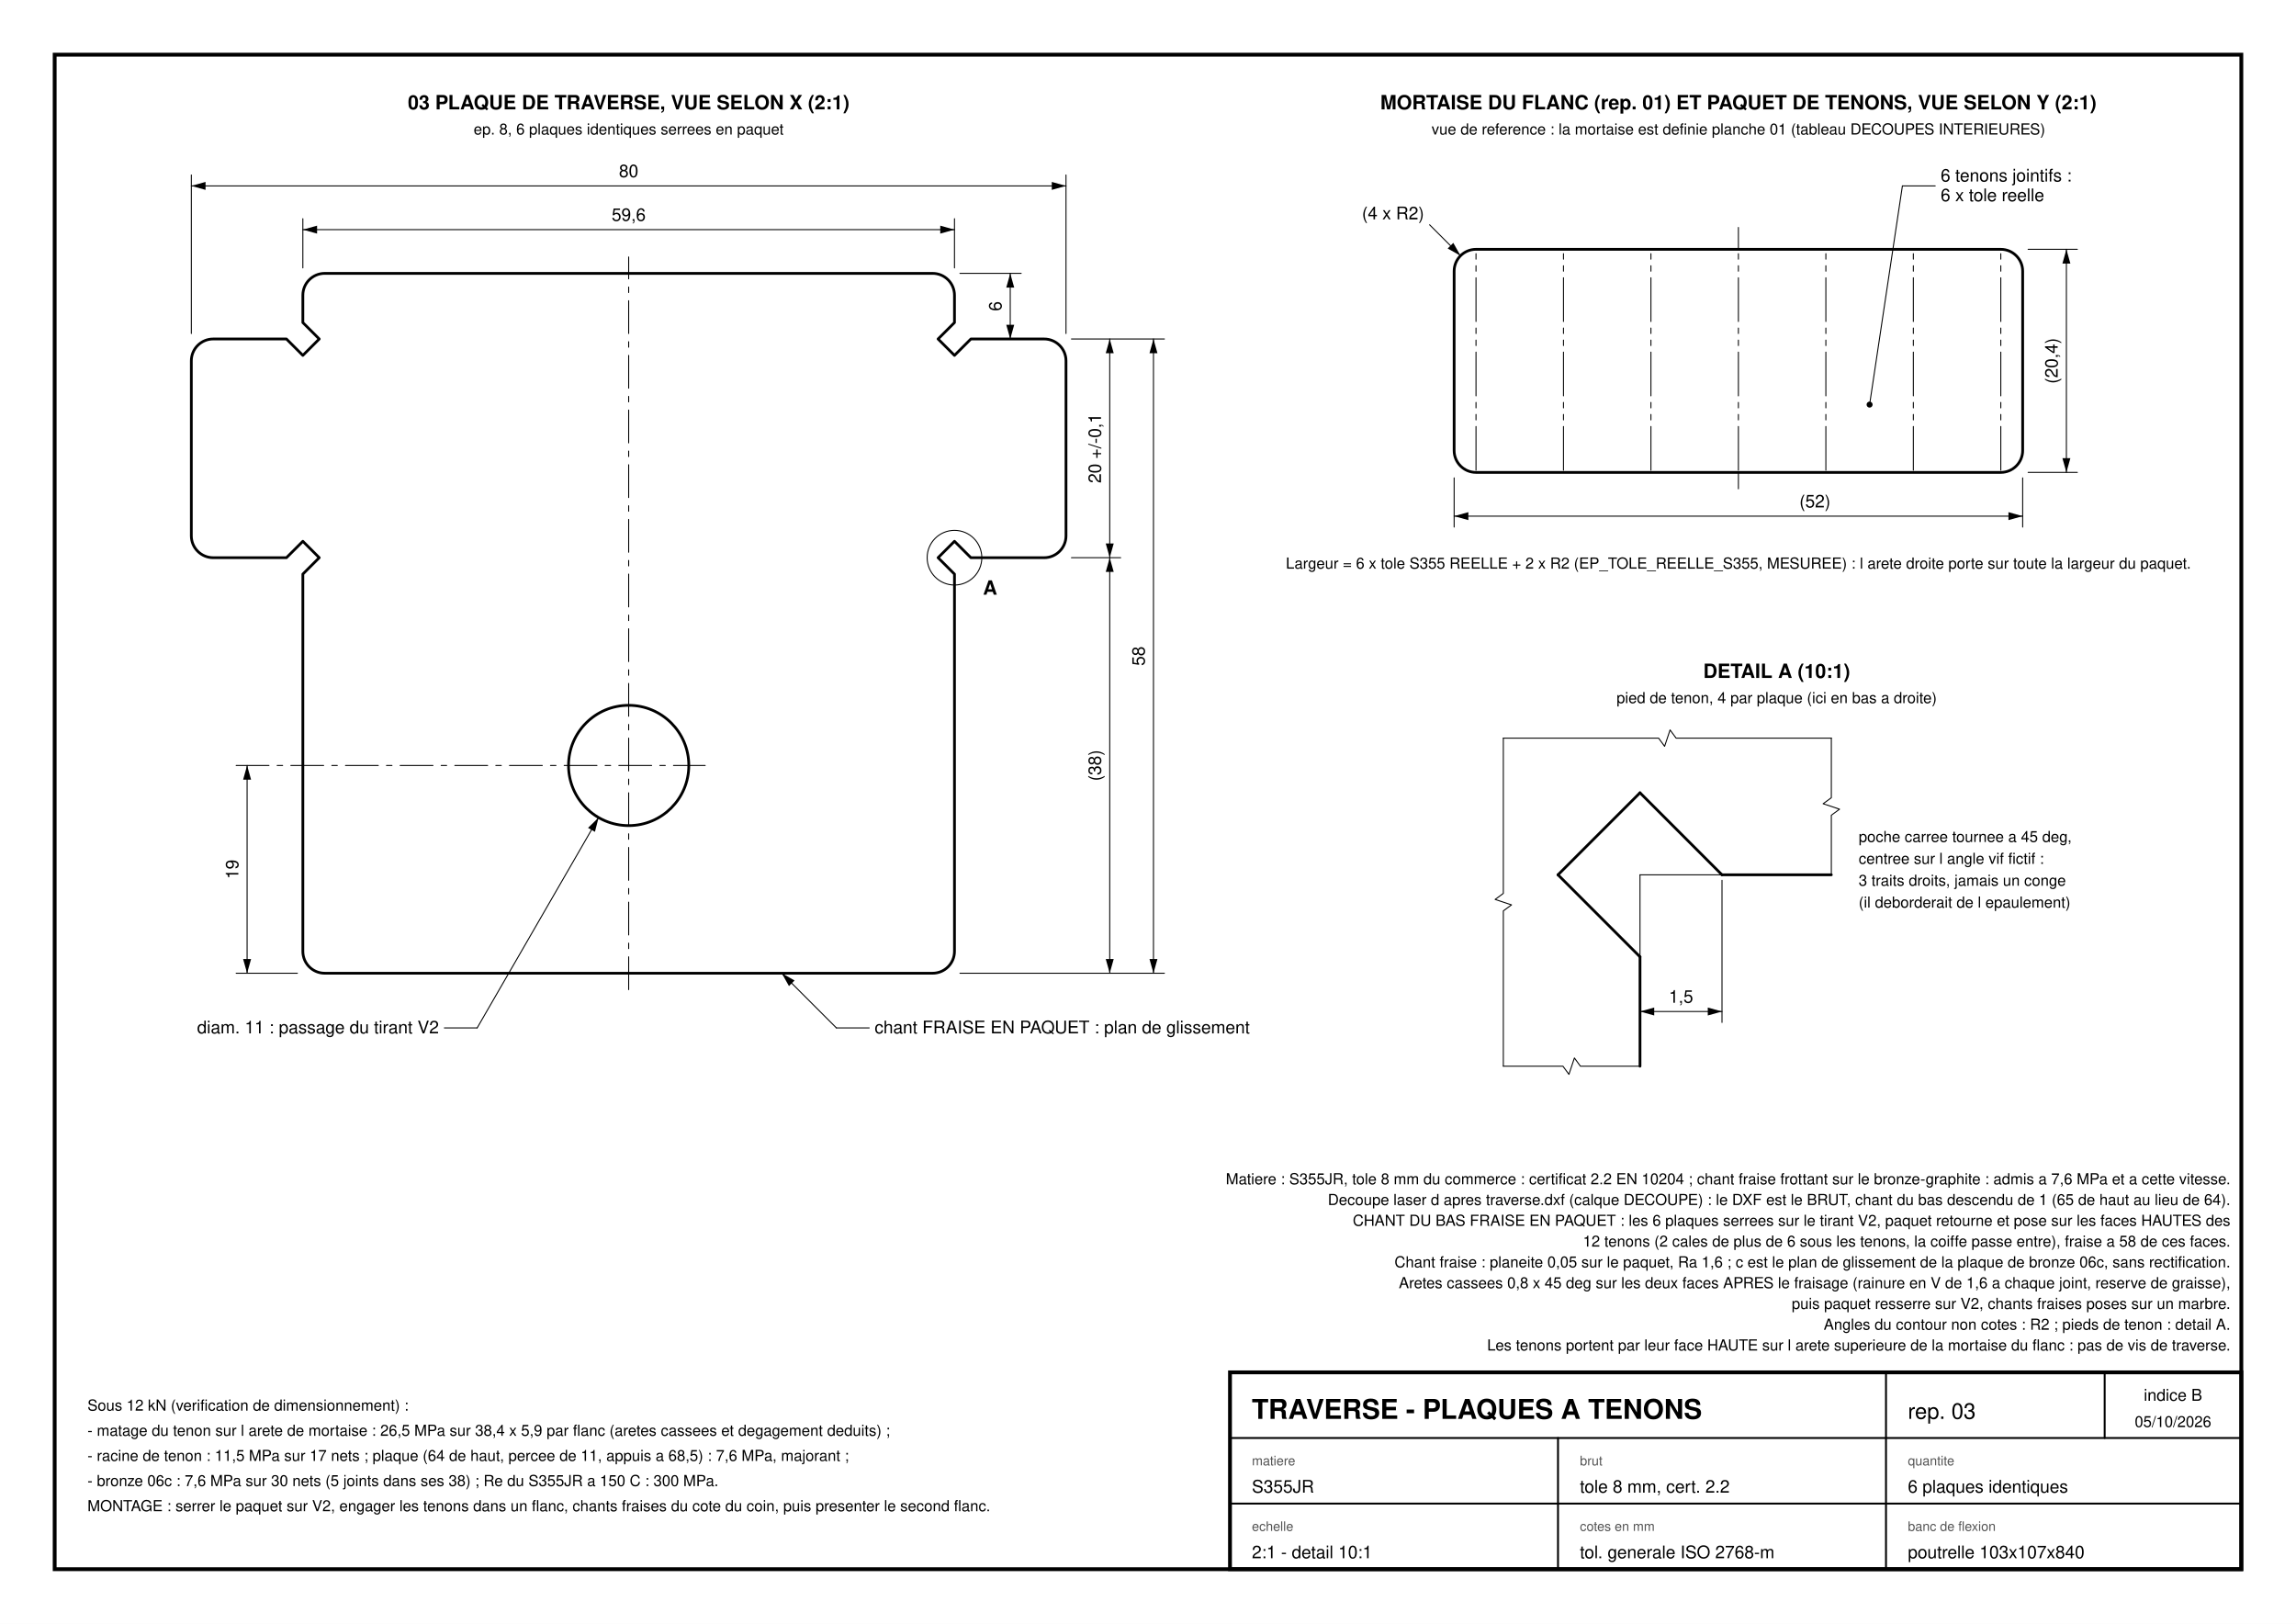
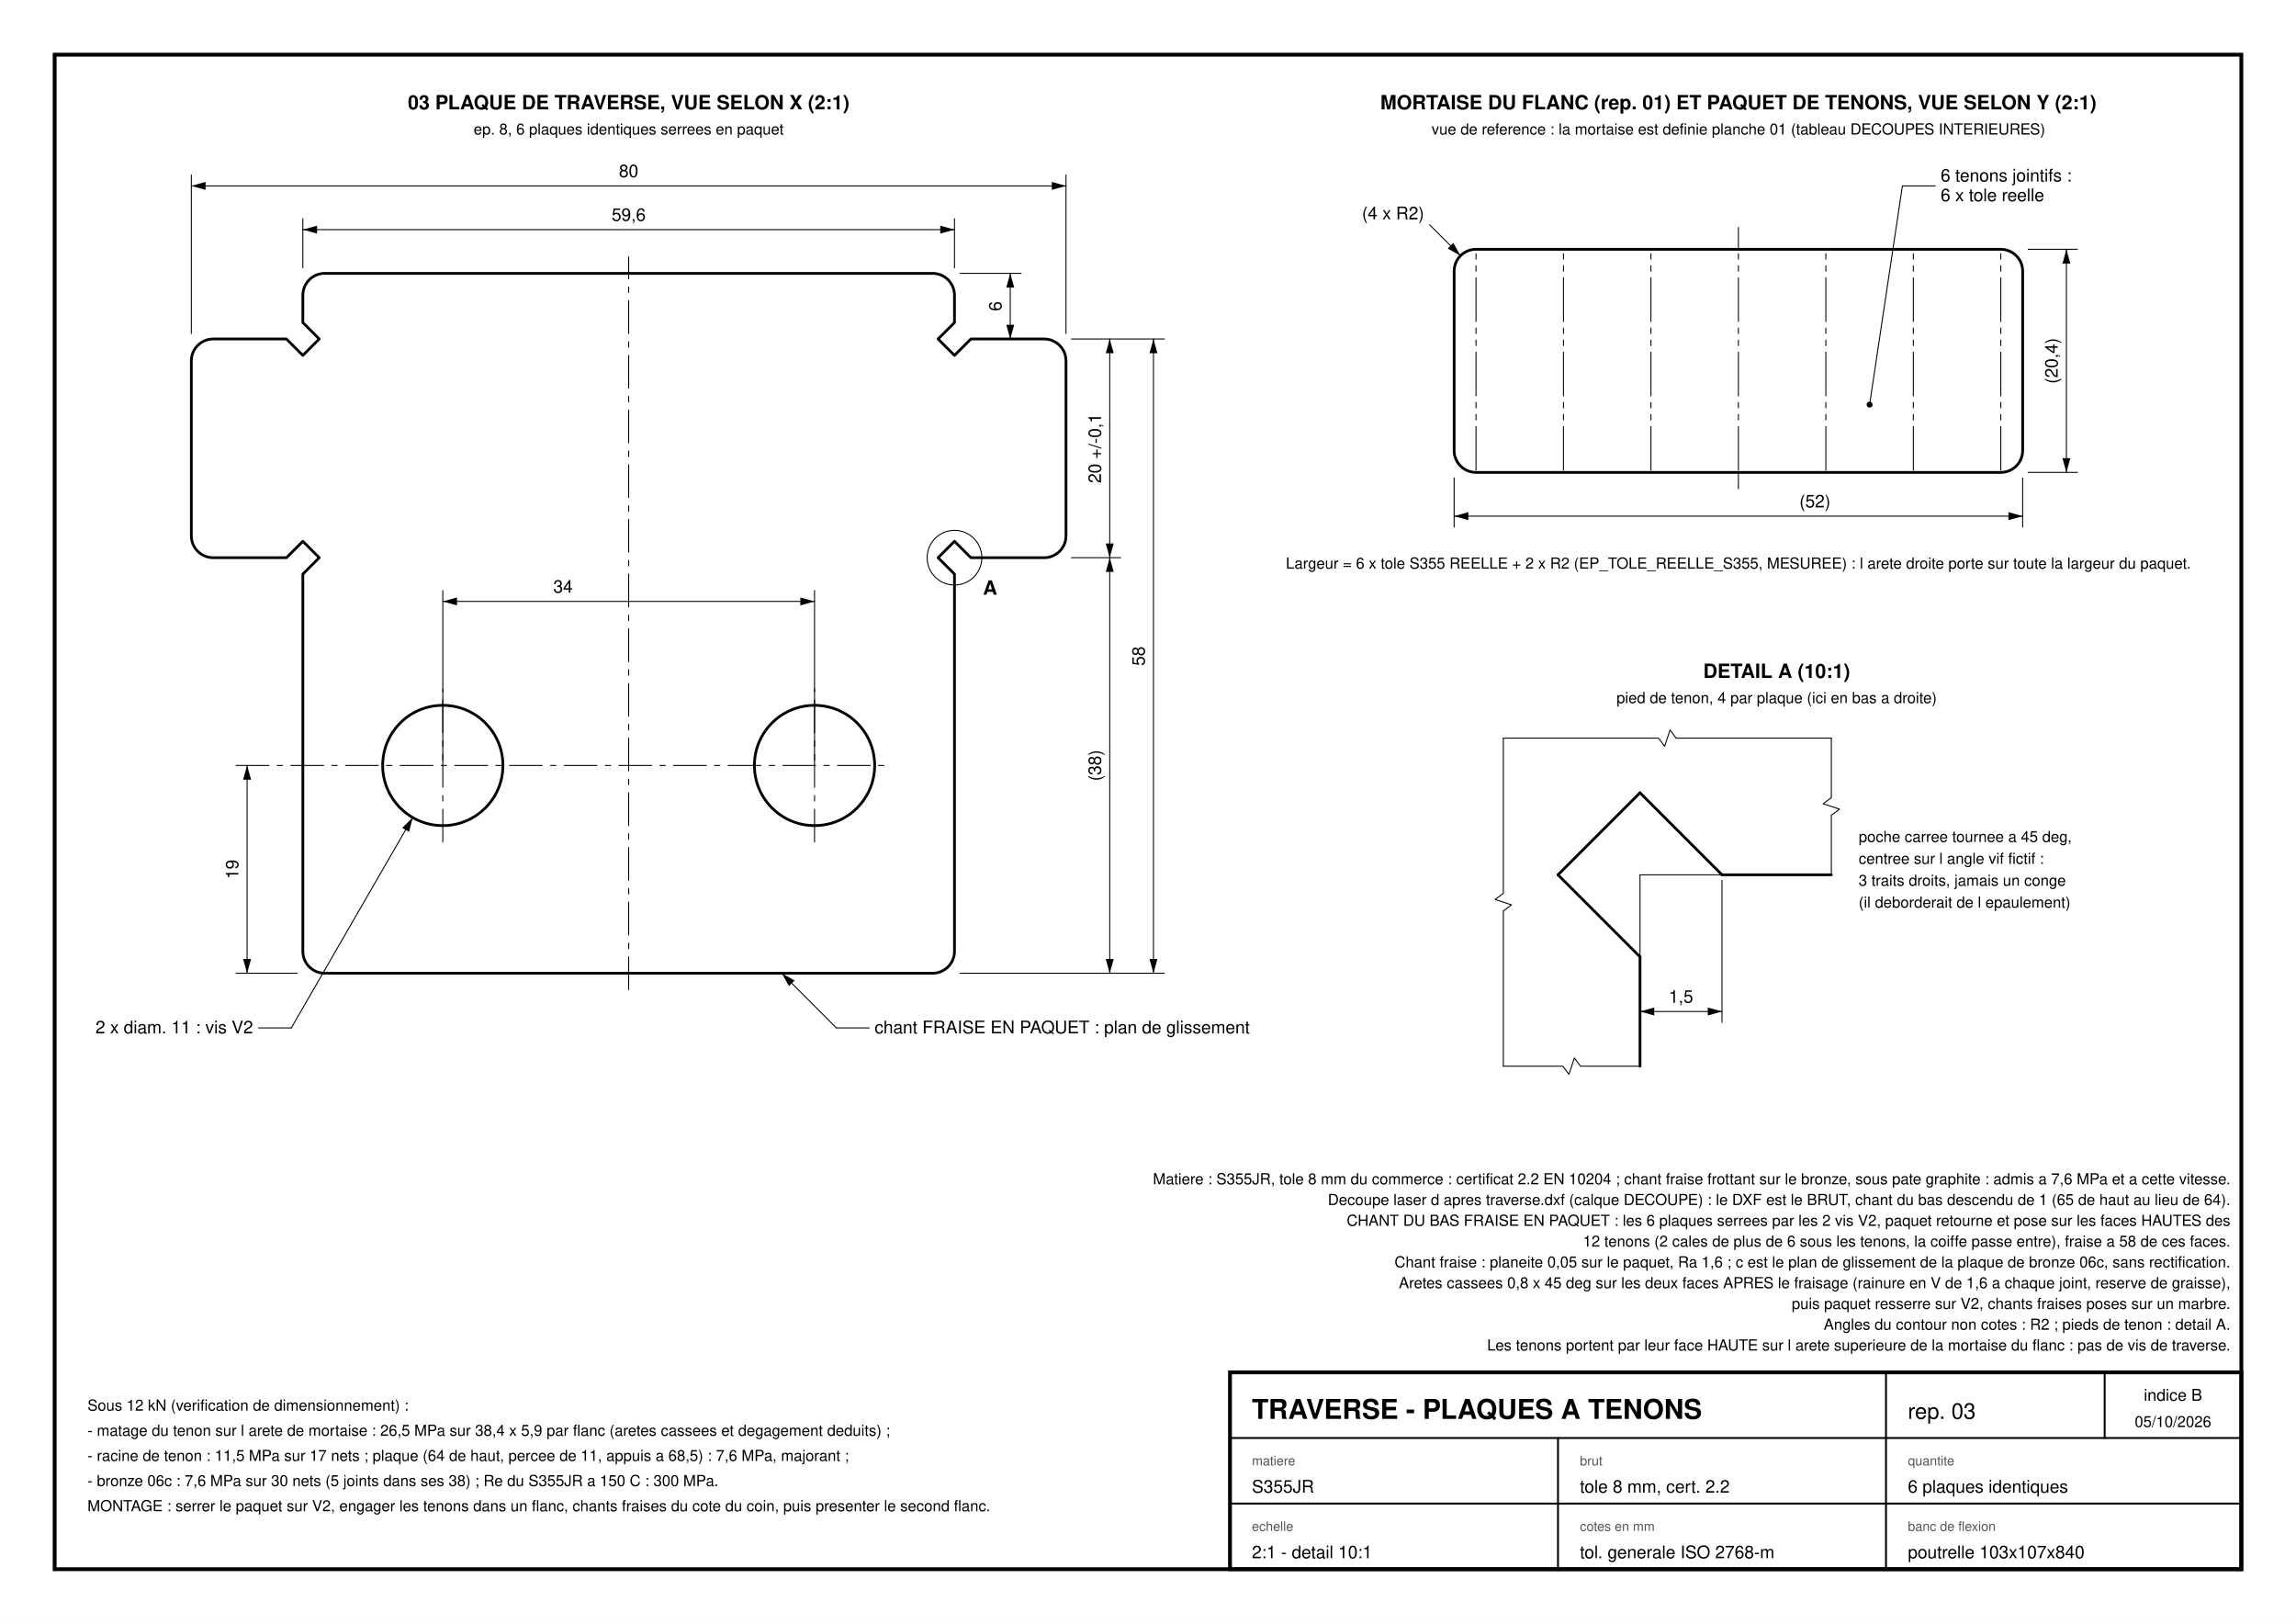
<svg xmlns="http://www.w3.org/2000/svg" width="420mm" height="297mm" viewBox="0 0 420 297">
  <rect width="420" height="297" fill="#fff" />
  <rect x="10.000" y="10.000" width="400.000" height="277.000" fill="none" stroke="#000" stroke-width="0.700" />
  <rect x="225.000" y="251.000" width="185.000" height="36.000" fill="none" stroke="#000" stroke-width="0.700" />
  <line x1="225.000" y1="263.000" x2="410.000" y2="263.000" stroke="#000" stroke-width="0.350" stroke-linecap="round" />
  <line x1="225.000" y1="275.000" x2="410.000" y2="275.000" stroke="#000" stroke-width="0.350" stroke-linecap="round" />
  <line x1="345.000" y1="251.000" x2="345.000" y2="263.000" stroke="#000" stroke-width="0.350" stroke-linecap="round" />
  <line x1="285.000" y1="263.000" x2="285.000" y2="287.000" stroke="#000" stroke-width="0.350" stroke-linecap="round" />
  <line x1="345.000" y1="263.000" x2="345.000" y2="287.000" stroke="#000" stroke-width="0.350" stroke-linecap="round" />
  <text x="229.000" y="259.500" font-family="Helvetica,Arial,sans-serif" font-size="5.00" fill="#000" text-anchor="start" font-weight="bold">TRAVERSE  -  PLAQUES A TENONS</text>
  <line x1="385.000" y1="251.000" x2="385.000" y2="263.000" stroke="#000" stroke-width="0.350" stroke-linecap="round" />
  <text x="397.500" y="256.200" font-family="Helvetica,Arial,sans-serif" font-size="3.00" fill="#000" text-anchor="middle" font-weight="normal">indice B</text>
  <text x="397.500" y="261.000" font-family="Helvetica,Arial,sans-serif" font-size="2.80" fill="#000" text-anchor="middle" font-weight="normal">05/10/2026</text>
  <text x="349.000" y="259.500" font-family="Helvetica,Arial,sans-serif" font-size="4.00" fill="#000" text-anchor="start" font-weight="normal">rep. 03</text>
  <text x="229.000" y="268.000" font-family="Helvetica,Arial,sans-serif" font-size="2.40" fill="#555" text-anchor="start" font-weight="normal">matiere</text>
  <text x="229.000" y="273.000" font-family="Helvetica,Arial,sans-serif" font-size="3.20" fill="#000" text-anchor="start" font-weight="normal">S355JR</text>
  <text x="289.000" y="268.000" font-family="Helvetica,Arial,sans-serif" font-size="2.40" fill="#555" text-anchor="start" font-weight="normal">brut</text>
  <text x="289.000" y="273.000" font-family="Helvetica,Arial,sans-serif" font-size="3.20" fill="#000" text-anchor="start" font-weight="normal">tole 8 mm, cert. 2.2</text>
  <text x="349.000" y="268.000" font-family="Helvetica,Arial,sans-serif" font-size="2.40" fill="#555" text-anchor="start" font-weight="normal">quantite</text>
  <text x="349.000" y="273.000" font-family="Helvetica,Arial,sans-serif" font-size="3.20" fill="#000" text-anchor="start" font-weight="normal">6 plaques identiques</text>
  <text x="229.000" y="280.000" font-family="Helvetica,Arial,sans-serif" font-size="2.40" fill="#555" text-anchor="start" font-weight="normal">echelle</text>
  <text x="229.000" y="285.000" font-family="Helvetica,Arial,sans-serif" font-size="3.20" fill="#000" text-anchor="start" font-weight="normal">2:1  -  detail 10:1</text>
  <text x="289.000" y="280.000" font-family="Helvetica,Arial,sans-serif" font-size="2.40" fill="#555" text-anchor="start" font-weight="normal">cotes en mm</text>
  <text x="289.000" y="285.000" font-family="Helvetica,Arial,sans-serif" font-size="3.20" fill="#000" text-anchor="start" font-weight="normal">tol. generale ISO 2768-m</text>
  <text x="349.000" y="280.000" font-family="Helvetica,Arial,sans-serif" font-size="2.40" fill="#555" text-anchor="start" font-weight="normal">banc de flexion</text>
  <text x="349.000" y="285.000" font-family="Helvetica,Arial,sans-serif" font-size="3.20" fill="#000" text-anchor="start" font-weight="normal">poutrelle 103x107x840</text>
  <text x="408.000" y="247.000" font-family="Helvetica,Arial,sans-serif" font-size="2.80" fill="#000" text-anchor="end" font-weight="normal">Les tenons portent par leur face HAUTE sur l arete superieure de la mortaise du flanc : pas de vis de traverse.</text>
  <text x="408.000" y="243.200" font-family="Helvetica,Arial,sans-serif" font-size="2.80" fill="#000" text-anchor="end" font-weight="normal">Angles du contour non cotes : R2 ; pieds de tenon : detail A.</text>
  <text x="408.000" y="239.400" font-family="Helvetica,Arial,sans-serif" font-size="2.80" fill="#000" text-anchor="end" font-weight="normal">puis paquet resserre sur V2, chants fraises poses sur un marbre.</text>
  <text x="408.000" y="235.600" font-family="Helvetica,Arial,sans-serif" font-size="2.80" fill="#000" text-anchor="end" font-weight="normal">Aretes cassees 0,8 x 45 deg sur les deux faces APRES le fraisage (rainure en V de 1,6 a chaque joint, reserve de graisse),</text>
  <text x="408.000" y="231.800" font-family="Helvetica,Arial,sans-serif" font-size="2.80" fill="#000" text-anchor="end" font-weight="normal">Chant fraise : planeite 0,05 sur le paquet, Ra 1,6 ; c est le plan de glissement de la plaque de bronze 06c, sans rectification.</text>
  <text x="408.000" y="228.000" font-family="Helvetica,Arial,sans-serif" font-size="2.80" fill="#000" text-anchor="end" font-weight="normal">12 tenons (2 cales de plus de 6 sous les tenons, la coiffe passe entre), fraise a 58 de ces faces.</text>
-   <text x="408.000" y="224.200" font-family="Helvetica,Arial,sans-serif" font-size="2.80" fill="#000" text-anchor="end" font-weight="normal">CHANT DU BAS FRAISE EN PAQUET : les 6 plaques serrees sur le tirant V2, paquet retourne et pose sur les faces HAUTES des</text>
+   <text x="408.000" y="224.200" font-family="Helvetica,Arial,sans-serif" font-size="2.80" fill="#000" text-anchor="end" font-weight="normal">CHANT DU BAS FRAISE EN PAQUET : les 6 plaques serrees par les 2 vis V2, paquet retourne et pose sur les faces HAUTES des</text>
  <text x="408.000" y="220.400" font-family="Helvetica,Arial,sans-serif" font-size="2.80" fill="#000" text-anchor="end" font-weight="normal">Decoupe laser d apres traverse.dxf (calque DECOUPE) : le DXF est le BRUT, chant du bas descendu de 1 (65 de haut au lieu de 64).</text>
-   <text x="408.000" y="216.600" font-family="Helvetica,Arial,sans-serif" font-size="2.80" fill="#000" text-anchor="end" font-weight="normal">Matiere : S355JR, tole 8 mm du commerce : certificat 2.2 EN 10204 ; chant fraise frottant sur le bronze-graphite : admis a 7,6 MPa et a cette vitesse.</text>
+   <text x="408.000" y="216.600" font-family="Helvetica,Arial,sans-serif" font-size="2.80" fill="#000" text-anchor="end" font-weight="normal">Matiere : S355JR, tole 8 mm du commerce : certificat 2.2 EN 10204 ; chant fraise frottant sur le bronze, sous pate graphite : admis a 7,6 MPa et a cette vitesse.</text>
  <text x="115.000" y="20.000" font-family="Helvetica,Arial,sans-serif" font-size="3.60" fill="#000" text-anchor="middle" font-weight="bold">03  PLAQUE DE TRAVERSE, VUE SELON X  (2:1)</text>
  <text x="115.000" y="24.600" font-family="Helvetica,Arial,sans-serif" font-size="2.80" fill="#000" text-anchor="middle" font-weight="normal">ep. 8, 6 plaques identiques serrees en paquet</text>
  <path d="M 55.400 105.000 L 55.400 174.000 A 4.000 4.000 0 0 0 59.400 178.000 L 170.600 178.000 A 4.000 4.000 0 0 0 174.600 174.000 L 174.600 105.000 L 171.600 102.000 L 174.600 99.000 L 177.600 102.000 L 191.000 102.000 A 4.000 4.000 0 0 0 195.000 98.000 L 195.000 66.000 A 4.000 4.000 0 0 0 191.000 62.000 L 177.600 62.000 L 174.600 65.000 L 171.600 62.000 L 174.600 59.000 L 174.600 54.000 A 4.000 4.000 0 0 0 170.600 50.000 L 59.400 50.000 A 4.000 4.000 0 0 0 55.400 54.000 L 55.400 59.000 L 58.400 62.000 L 55.400 65.000 L 52.400 62.000 L 39.000 62.000 A 4.000 4.000 0 0 0 35.000 66.000 L 35.000 98.000 A 4.000 4.000 0 0 0 39.000 102.000 L 52.400 102.000 L 55.400 99.000 L 58.400 102.000 L 55.400 105.000 Z" fill="none" stroke="#000" stroke-width="0.500" stroke-linecap="round" stroke-linejoin="round" />
-   <path d="M 126.000 140.000 A 11.000 11.000 0 0 0 104.000 140.000 A 11.000 11.000 0 0 0 126.000 140.000 Z" fill="none" stroke="#000" stroke-width="0.500" stroke-linecap="round" stroke-linejoin="round" />
+   <path d="M 92.000 140.000 A 11.000 11.000 0 0 0 70.000 140.000 A 11.000 11.000 0 0 0 92.000 140.000 Z" fill="none" stroke="#000" stroke-width="0.500" stroke-linecap="round" stroke-linejoin="round" />
+   <path d="M 160.000 140.000 A 11.000 11.000 0 0 0 138.000 140.000 A 11.000 11.000 0 0 0 160.000 140.000 Z" fill="none" stroke="#000" stroke-width="0.500" stroke-linecap="round" stroke-linejoin="round" />
  <line x1="115.000" y1="181.000" x2="115.000" y2="47.000" stroke="#000" stroke-width="0.180" stroke-linecap="round" stroke-dasharray="6 1.5 1 1.5" />
-   <line x1="43.200" y1="140.000" x2="129.000" y2="140.000" stroke="#000" stroke-width="0.180" stroke-linecap="round" stroke-dasharray="6 1.5 1 1.5" />
+   <line x1="43.200" y1="140.000" x2="163.000" y2="140.000" stroke="#000" stroke-width="0.180" stroke-linecap="round" stroke-dasharray="6 1.5 1 1.5" />
+   <line x1="81.000" y1="154.000" x2="81.000" y2="126.000" stroke="#000" stroke-width="0.180" stroke-linecap="round" stroke-dasharray="6 1.5 1 1.5" />
+   <line x1="149.000" y1="154.000" x2="149.000" y2="126.000" stroke="#000" stroke-width="0.180" stroke-linecap="round" stroke-dasharray="6 1.5 1 1.5" />
  <line x1="55.400" y1="49.000" x2="55.400" y2="40.000" stroke="#000" stroke-width="0.180" stroke-linecap="round" />
  <line x1="174.600" y1="49.000" x2="174.600" y2="40.000" stroke="#000" stroke-width="0.180" stroke-linecap="round" />
  <line x1="55.400" y1="42.000" x2="174.600" y2="42.000" stroke="#000" stroke-width="0.180" stroke-linecap="round" />
  <path d="M 55.400 42.000 L 58.000 42.728 L 58.000 41.272 Z" fill="#000" />
  <path d="M 174.600 42.000 L 172.000 41.272 L 172.000 42.728 Z" fill="#000" />
  <text x="115.000" y="40.400" font-family="Helvetica,Arial,sans-serif" font-size="3.20" fill="#000" text-anchor="middle" font-weight="normal">59,6</text>
  <line x1="35.000" y1="61.000" x2="35.000" y2="32.000" stroke="#000" stroke-width="0.180" stroke-linecap="round" />
  <line x1="195.000" y1="61.000" x2="195.000" y2="32.000" stroke="#000" stroke-width="0.180" stroke-linecap="round" />
  <line x1="35.000" y1="34.000" x2="195.000" y2="34.000" stroke="#000" stroke-width="0.180" stroke-linecap="round" />
  <path d="M 35.000 34.000 L 37.600 34.728 L 37.600 33.272 Z" fill="#000" />
  <path d="M 195.000 34.000 L 192.400 33.272 L 192.400 34.728 Z" fill="#000" />
  <text x="115.000" y="32.400" font-family="Helvetica,Arial,sans-serif" font-size="3.20" fill="#000" text-anchor="middle" font-weight="normal">80</text>
  <line x1="175.600" y1="50.000" x2="186.800" y2="50.000" stroke="#000" stroke-width="0.180" stroke-linecap="round" />
  <line x1="184.800" y1="62.000" x2="184.800" y2="50.000" stroke="#000" stroke-width="0.180" stroke-linecap="round" />
  <path d="M 184.800 62.000 L 185.528 59.400 L 184.072 59.400 Z" fill="#000" />
  <path d="M 184.800 50.000 L 184.072 52.600 L 185.528 52.600 Z" fill="#000" />
  <text x="183.200" y="56.000" font-family="Helvetica,Arial,sans-serif" font-size="3.20" fill="#000" text-anchor="middle" font-weight="normal" transform="rotate(-90.00 183.200 56.000)">6</text>
  <line x1="196.000" y1="102.000" x2="205.000" y2="102.000" stroke="#000" stroke-width="0.180" stroke-linecap="round" />
  <line x1="203.000" y1="178.000" x2="203.000" y2="102.000" stroke="#000" stroke-width="0.180" stroke-linecap="round" />
  <path d="M 203.000 178.000 L 203.728 175.400 L 202.272 175.400 Z" fill="#000" />
  <path d="M 203.000 102.000 L 202.272 104.600 L 203.728 104.600 Z" fill="#000" />
  <text x="201.400" y="140.000" font-family="Helvetica,Arial,sans-serif" font-size="3.20" fill="#000" text-anchor="middle" font-weight="normal" transform="rotate(-90.00 201.400 140.000)">(38)</text>
  <line x1="203.000" y1="102.000" x2="203.000" y2="62.000" stroke="#000" stroke-width="0.180" stroke-linecap="round" />
  <path d="M 203.000 102.000 L 203.728 99.400 L 202.272 99.400 Z" fill="#000" />
  <path d="M 203.000 62.000 L 202.272 64.600 L 203.728 64.600 Z" fill="#000" />
  <text x="201.400" y="82.000" font-family="Helvetica,Arial,sans-serif" font-size="3.20" fill="#000" text-anchor="middle" font-weight="normal" transform="rotate(-90.00 201.400 82.000)">20 +/-0,1</text>
  <line x1="175.600" y1="178.000" x2="213.000" y2="178.000" stroke="#000" stroke-width="0.180" stroke-linecap="round" />
  <line x1="196.000" y1="62.000" x2="213.000" y2="62.000" stroke="#000" stroke-width="0.180" stroke-linecap="round" />
  <line x1="211.000" y1="178.000" x2="211.000" y2="62.000" stroke="#000" stroke-width="0.180" stroke-linecap="round" />
  <path d="M 211.000 178.000 L 211.728 175.400 L 210.272 175.400 Z" fill="#000" />
  <path d="M 211.000 62.000 L 210.272 64.600 L 211.728 64.600 Z" fill="#000" />
  <text x="209.400" y="120.000" font-family="Helvetica,Arial,sans-serif" font-size="3.20" fill="#000" text-anchor="middle" font-weight="normal" transform="rotate(-90.00 209.400 120.000)">58</text>
  <line x1="54.400" y1="178.000" x2="43.200" y2="178.000" stroke="#000" stroke-width="0.180" stroke-linecap="round" />
  <line x1="45.200" y1="178.000" x2="45.200" y2="140.000" stroke="#000" stroke-width="0.180" stroke-linecap="round" />
  <path d="M 45.200 178.000 L 45.928 175.400 L 44.472 175.400 Z" fill="#000" />
  <path d="M 45.200 140.000 L 44.472 142.600 L 45.928 142.600 Z" fill="#000" />
  <text x="43.600" y="159.000" font-family="Helvetica,Arial,sans-serif" font-size="3.20" fill="#000" text-anchor="middle" font-weight="normal" transform="rotate(-90.00 43.600 159.000)">19</text>
-   <line x1="109.500" y1="149.526" x2="87.287" y2="188.000" stroke="#000" stroke-width="0.180" stroke-linecap="round" />
-   <path d="M 109.500 149.526 L 107.570 151.414 L 108.830 152.142 Z" fill="#000" />
-   <line x1="87.287" y1="188.000" x2="81.287" y2="188.000" stroke="#000" stroke-width="0.180" stroke-linecap="round" />
-   <text x="80.287" y="189.000" font-family="Helvetica,Arial,sans-serif" font-size="3.20" fill="#000" text-anchor="end" font-weight="normal">diam. 11 : passage du tirant V2</text>
+   <line x1="81.000" y1="139.000" x2="81.000" y2="108.000" stroke="#000" stroke-width="0.180" stroke-linecap="round" />
+   <line x1="149.000" y1="139.000" x2="149.000" y2="108.000" stroke="#000" stroke-width="0.180" stroke-linecap="round" />
+   <line x1="81.000" y1="110.000" x2="149.000" y2="110.000" stroke="#000" stroke-width="0.180" stroke-linecap="round" />
+   <path d="M 81.000 110.000 L 83.600 110.728 L 83.600 109.272 Z" fill="#000" />
+   <path d="M 149.000 110.000 L 146.400 109.272 L 146.400 110.728 Z" fill="#000" />
+   <text x="103.000" y="108.400" font-family="Helvetica,Arial,sans-serif" font-size="3.20" fill="#000" text-anchor="middle" font-weight="normal">34</text>
+   <line x1="75.500" y1="149.526" x2="53.287" y2="188.000" stroke="#000" stroke-width="0.180" stroke-linecap="round" />
+   <path d="M 75.500 149.526 L 73.570 151.414 L 74.830 152.142 Z" fill="#000" />
+   <line x1="53.287" y1="188.000" x2="47.287" y2="188.000" stroke="#000" stroke-width="0.180" stroke-linecap="round" />
+   <text x="46.287" y="189.000" font-family="Helvetica,Arial,sans-serif" font-size="3.20" fill="#000" text-anchor="end" font-weight="normal">2 x diam. 11 : vis V2</text>
  <line x1="143.000" y1="178.000" x2="153.000" y2="188.000" stroke="#000" stroke-width="0.180" stroke-linecap="round" />
  <path d="M 143.000 178.000 L 144.324 180.353 L 145.353 179.324 Z" fill="#000" />
  <line x1="153.000" y1="188.000" x2="159.000" y2="188.000" stroke="#000" stroke-width="0.180" stroke-linecap="round" />
  <text x="160.000" y="189.000" font-family="Helvetica,Arial,sans-serif" font-size="3.20" fill="#000" text-anchor="start" font-weight="normal">chant FRAISE EN PAQUET : plan de glissement</text>
  <circle cx="174.600" cy="102.000" r="5.000" fill="none" stroke="#000" stroke-width="0.180" />
  <text x="181.111" y="108.764" font-family="Helvetica,Arial,sans-serif" font-size="3.60" fill="#000" text-anchor="middle" font-weight="bold">A</text>
  <text x="318.000" y="20.000" font-family="Helvetica,Arial,sans-serif" font-size="3.60" fill="#000" text-anchor="middle" font-weight="bold">MORTAISE DU FLANC (rep. 01) ET PAQUET DE TENONS, VUE SELON Y  (2:1)</text>
  <text x="318.000" y="24.600" font-family="Helvetica,Arial,sans-serif" font-size="2.80" fill="#000" text-anchor="middle" font-weight="normal">vue de reference : la mortaise est definie planche 01 (tableau DECOUPES INTERIEURES)</text>
  <path d="M 266.000 49.600 L 266.000 82.400 A 4.000 4.000 0 0 0 270.000 86.400 L 366.000 86.400 A 4.000 4.000 0 0 0 370.000 82.400 L 370.000 49.600 A 4.000 4.000 0 0 0 366.000 45.600 L 270.000 45.600 A 4.000 4.000 0 0 0 266.000 49.600 Z" fill="none" stroke="#000" stroke-width="0.500" stroke-linecap="round" stroke-linejoin="round" />
  <line x1="270.000" y1="86.000" x2="270.000" y2="46.000" stroke="#000" stroke-width="0.180" stroke-linecap="round" stroke-dasharray="8 1.2 1 1.2 1 1.2" />
  <line x1="286.000" y1="86.000" x2="286.000" y2="46.000" stroke="#000" stroke-width="0.180" stroke-linecap="round" stroke-dasharray="8 1.2 1 1.2 1 1.2" />
  <line x1="302.000" y1="86.000" x2="302.000" y2="46.000" stroke="#000" stroke-width="0.180" stroke-linecap="round" stroke-dasharray="8 1.2 1 1.2 1 1.2" />
  <line x1="318.000" y1="86.000" x2="318.000" y2="46.000" stroke="#000" stroke-width="0.180" stroke-linecap="round" stroke-dasharray="8 1.2 1 1.2 1 1.2" />
  <line x1="334.000" y1="86.000" x2="334.000" y2="46.000" stroke="#000" stroke-width="0.180" stroke-linecap="round" stroke-dasharray="8 1.2 1 1.2 1 1.2" />
  <line x1="350.000" y1="86.000" x2="350.000" y2="46.000" stroke="#000" stroke-width="0.180" stroke-linecap="round" stroke-dasharray="8 1.2 1 1.2 1 1.2" />
  <line x1="366.000" y1="86.000" x2="366.000" y2="46.000" stroke="#000" stroke-width="0.180" stroke-linecap="round" stroke-dasharray="8 1.2 1 1.2 1 1.2" />
  <line x1="318.000" y1="45.600" x2="318.000" y2="41.600" stroke="#000" stroke-width="0.180" stroke-linecap="round" stroke-dasharray="6 1.5 1 1.5" />
  <line x1="318.000" y1="86.400" x2="318.000" y2="89.400" stroke="#000" stroke-width="0.180" stroke-linecap="round" stroke-dasharray="6 1.5 1 1.5" />
  <line x1="266.000" y1="87.400" x2="266.000" y2="96.400" stroke="#000" stroke-width="0.180" stroke-linecap="round" />
  <line x1="370.000" y1="87.400" x2="370.000" y2="96.400" stroke="#000" stroke-width="0.180" stroke-linecap="round" />
  <line x1="266.000" y1="94.400" x2="370.000" y2="94.400" stroke="#000" stroke-width="0.180" stroke-linecap="round" />
  <path d="M 266.000 94.400 L 268.600 95.128 L 268.600 93.672 Z" fill="#000" />
  <path d="M 370.000 94.400 L 367.400 93.672 L 367.400 95.128 Z" fill="#000" />
  <text x="332.000" y="92.800" font-family="Helvetica,Arial,sans-serif" font-size="3.20" fill="#000" text-anchor="middle" font-weight="normal">(52)</text>
  <line x1="371.000" y1="86.400" x2="380.000" y2="86.400" stroke="#000" stroke-width="0.180" stroke-linecap="round" />
  <line x1="371.000" y1="45.600" x2="380.000" y2="45.600" stroke="#000" stroke-width="0.180" stroke-linecap="round" />
  <line x1="378.000" y1="86.400" x2="378.000" y2="45.600" stroke="#000" stroke-width="0.180" stroke-linecap="round" />
  <path d="M 378.000 86.400 L 378.728 83.800 L 377.272 83.800 Z" fill="#000" />
  <path d="M 378.000 45.600 L 377.272 48.200 L 378.728 48.200 Z" fill="#000" />
  <text x="376.400" y="66.000" font-family="Helvetica,Arial,sans-serif" font-size="3.20" fill="#000" text-anchor="middle" font-weight="normal" transform="rotate(-90.00 376.400 66.000)">(20,4)</text>
  <line x1="267.172" y1="46.772" x2="261.515" y2="41.115" stroke="#000" stroke-width="0.180" stroke-linecap="round" />
  <path d="M 267.172 46.772 L 265.848 44.418 L 264.818 45.448 Z" fill="#000" />
  <text x="260.515" y="40.115" font-family="Helvetica,Arial,sans-serif" font-size="3.20" fill="#000" text-anchor="end" font-weight="normal">(4 x R2)</text>
  <line x1="342.000" y1="74.000" x2="348.000" y2="34.000" stroke="#000" stroke-width="0.180" stroke-linecap="round" />
  <circle cx="342.000" cy="74.000" r="0.55" fill="#000" />
  <line x1="348.000" y1="34.000" x2="354.000" y2="34.000" stroke="#000" stroke-width="0.180" stroke-linecap="round" />
  <text x="355.000" y="33.200" font-family="Helvetica,Arial,sans-serif" font-size="3.20" fill="#000" text-anchor="start" font-weight="normal">6 tenons jointifs :</text>
  <text x="355.000" y="36.800" font-family="Helvetica,Arial,sans-serif" font-size="3.20" fill="#000" text-anchor="start" font-weight="normal">6 x tole reelle</text>
  <text x="318.000" y="104.000" font-family="Helvetica,Arial,sans-serif" font-size="2.80" fill="#000" text-anchor="middle" font-weight="normal">Largeur = 6 x tole S355 REELLE + 2 x R2 (EP_TOLE_REELLE_S355, MESUREE) : l arete droite porte sur toute la largeur du paquet.</text>
  <text x="325.000" y="124.000" font-family="Helvetica,Arial,sans-serif" font-size="3.60" fill="#000" text-anchor="middle" font-weight="bold">DETAIL A  (10:1)</text>
  <text x="325.000" y="128.600" font-family="Helvetica,Arial,sans-serif" font-size="2.80" fill="#000" text-anchor="middle" font-weight="normal">pied de tenon, 4 par plaque (ici en bas a droite)</text>
  <path d="M 300.000 195.000 L 300.000 175.000" fill="none" stroke="#000" stroke-width="0.500" stroke-linecap="round" stroke-linejoin="round" />
  <path d="M 300.000 175.000 L 285.000 160.000" fill="none" stroke="#000" stroke-width="0.500" stroke-linecap="round" stroke-linejoin="round" />
  <path d="M 285.000 160.000 L 300.000 145.000" fill="none" stroke="#000" stroke-width="0.500" stroke-linecap="round" stroke-linejoin="round" />
  <path d="M 300.000 145.000 L 315.000 160.000" fill="none" stroke="#000" stroke-width="0.500" stroke-linecap="round" stroke-linejoin="round" />
  <path d="M 315.000 160.000 L 335.000 160.000" fill="none" stroke="#000" stroke-width="0.500" stroke-linecap="round" stroke-linejoin="round" />
  <path d="M 275.000 135.000 L 303.400 135.000 L 304.500 136.500 L 305.500 133.500 L 306.600 135.000 L 335.000 135.000" fill="none" stroke="#000" stroke-width="0.180" stroke-linecap="round" stroke-linejoin="round" />
  <path d="M 275.000 195.000 L 275.000 166.600 L 276.500 165.500 L 273.500 164.500 L 275.000 163.400 L 275.000 135.000" fill="none" stroke="#000" stroke-width="0.180" stroke-linecap="round" stroke-linejoin="round" />
  <path d="M 275.000 195.000 L 285.900 195.000 L 287.000 196.500 L 288.000 193.500 L 289.100 195.000 L 300.000 195.000" fill="none" stroke="#000" stroke-width="0.180" stroke-linecap="round" stroke-linejoin="round" />
  <path d="M 335.000 160.000 L 335.000 149.100 L 336.500 148.000 L 333.500 147.000 L 335.000 145.900 L 335.000 135.000" fill="none" stroke="#000" stroke-width="0.180" stroke-linecap="round" stroke-linejoin="round" />
  <line x1="300.000" y1="175.000" x2="300.000" y2="160.000" stroke="#000" stroke-width="0.180" stroke-linecap="round" />
  <line x1="315.000" y1="160.000" x2="300.000" y2="160.000" stroke="#000" stroke-width="0.180" stroke-linecap="round" />
  <line x1="315.000" y1="161.000" x2="315.000" y2="187.000" stroke="#000" stroke-width="0.180" stroke-linecap="round" />
  <line x1="300.000" y1="185.000" x2="315.000" y2="185.000" stroke="#000" stroke-width="0.180" stroke-linecap="round" />
  <path d="M 300.000 185.000 L 302.600 185.728 L 302.600 184.272 Z" fill="#000" />
  <path d="M 315.000 185.000 L 312.400 184.272 L 312.400 185.728 Z" fill="#000" />
  <text x="307.500" y="183.400" font-family="Helvetica,Arial,sans-serif" font-size="3.20" fill="#000" text-anchor="middle" font-weight="normal">1,5</text>
  <text x="340.000" y="154.000" font-family="Helvetica,Arial,sans-serif" font-size="2.80" fill="#000" text-anchor="start" font-weight="normal">poche carree tournee a 45 deg,</text>
  <text x="340.000" y="158.000" font-family="Helvetica,Arial,sans-serif" font-size="2.80" fill="#000" text-anchor="start" font-weight="normal">centree sur l angle vif fictif :</text>
  <text x="340.000" y="162.000" font-family="Helvetica,Arial,sans-serif" font-size="2.80" fill="#000" text-anchor="start" font-weight="normal">3 traits droits, jamais un conge</text>
  <text x="340.000" y="166.000" font-family="Helvetica,Arial,sans-serif" font-size="2.80" fill="#000" text-anchor="start" font-weight="normal">(il deborderait de l epaulement)</text>
  <text x="16.000" y="258.000" font-family="Helvetica,Arial,sans-serif" font-size="2.80" fill="#000" text-anchor="start" font-weight="normal">Sous 12 kN (verification de dimensionnement) :</text>
  <text x="16.000" y="262.600" font-family="Helvetica,Arial,sans-serif" font-size="2.80" fill="#000" text-anchor="start" font-weight="normal">- matage du tenon sur l arete de mortaise : 26,5 MPa sur 38,4 x 5,9 par flanc (aretes cassees et degagement deduits) ;</text>
  <text x="16.000" y="267.200" font-family="Helvetica,Arial,sans-serif" font-size="2.80" fill="#000" text-anchor="start" font-weight="normal">- racine de tenon : 11,5 MPa sur 17 nets ; plaque (64 de haut, percee de 11, appuis a 68,5) : 7,6 MPa, majorant ;</text>
  <text x="16.000" y="271.800" font-family="Helvetica,Arial,sans-serif" font-size="2.80" fill="#000" text-anchor="start" font-weight="normal">- bronze 06c : 7,6 MPa sur 30 nets (5 joints dans ses 38) ; Re du S355JR a 150 C : 300 MPa.</text>
  <text x="16.000" y="276.400" font-family="Helvetica,Arial,sans-serif" font-size="2.80" fill="#000" text-anchor="start" font-weight="normal">MONTAGE : serrer le paquet sur V2, engager les tenons dans un flanc, chants fraises du cote du coin, puis presenter le second flanc.</text>
</svg>
